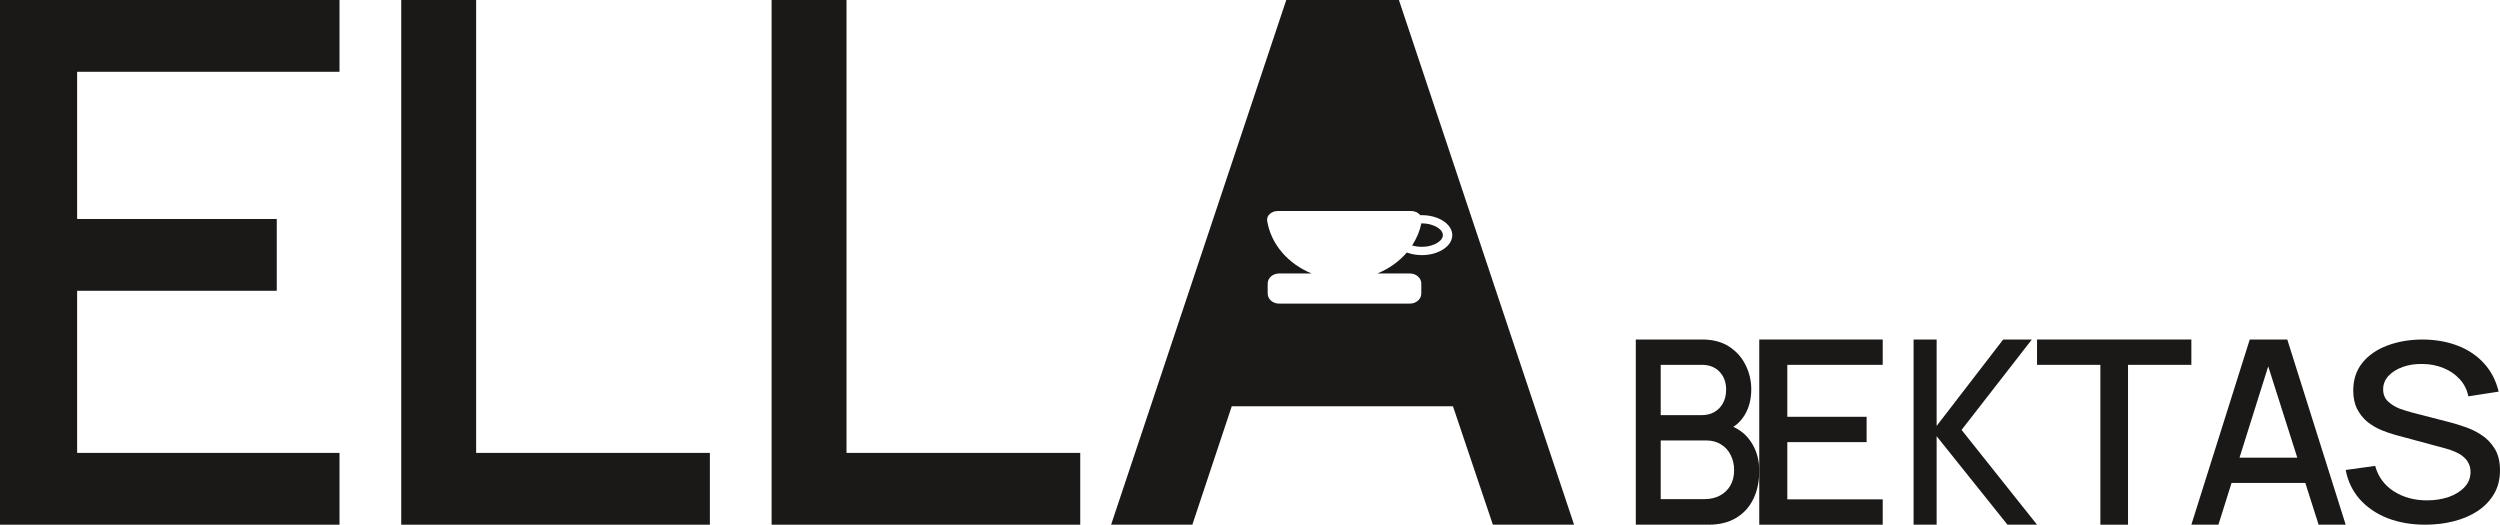
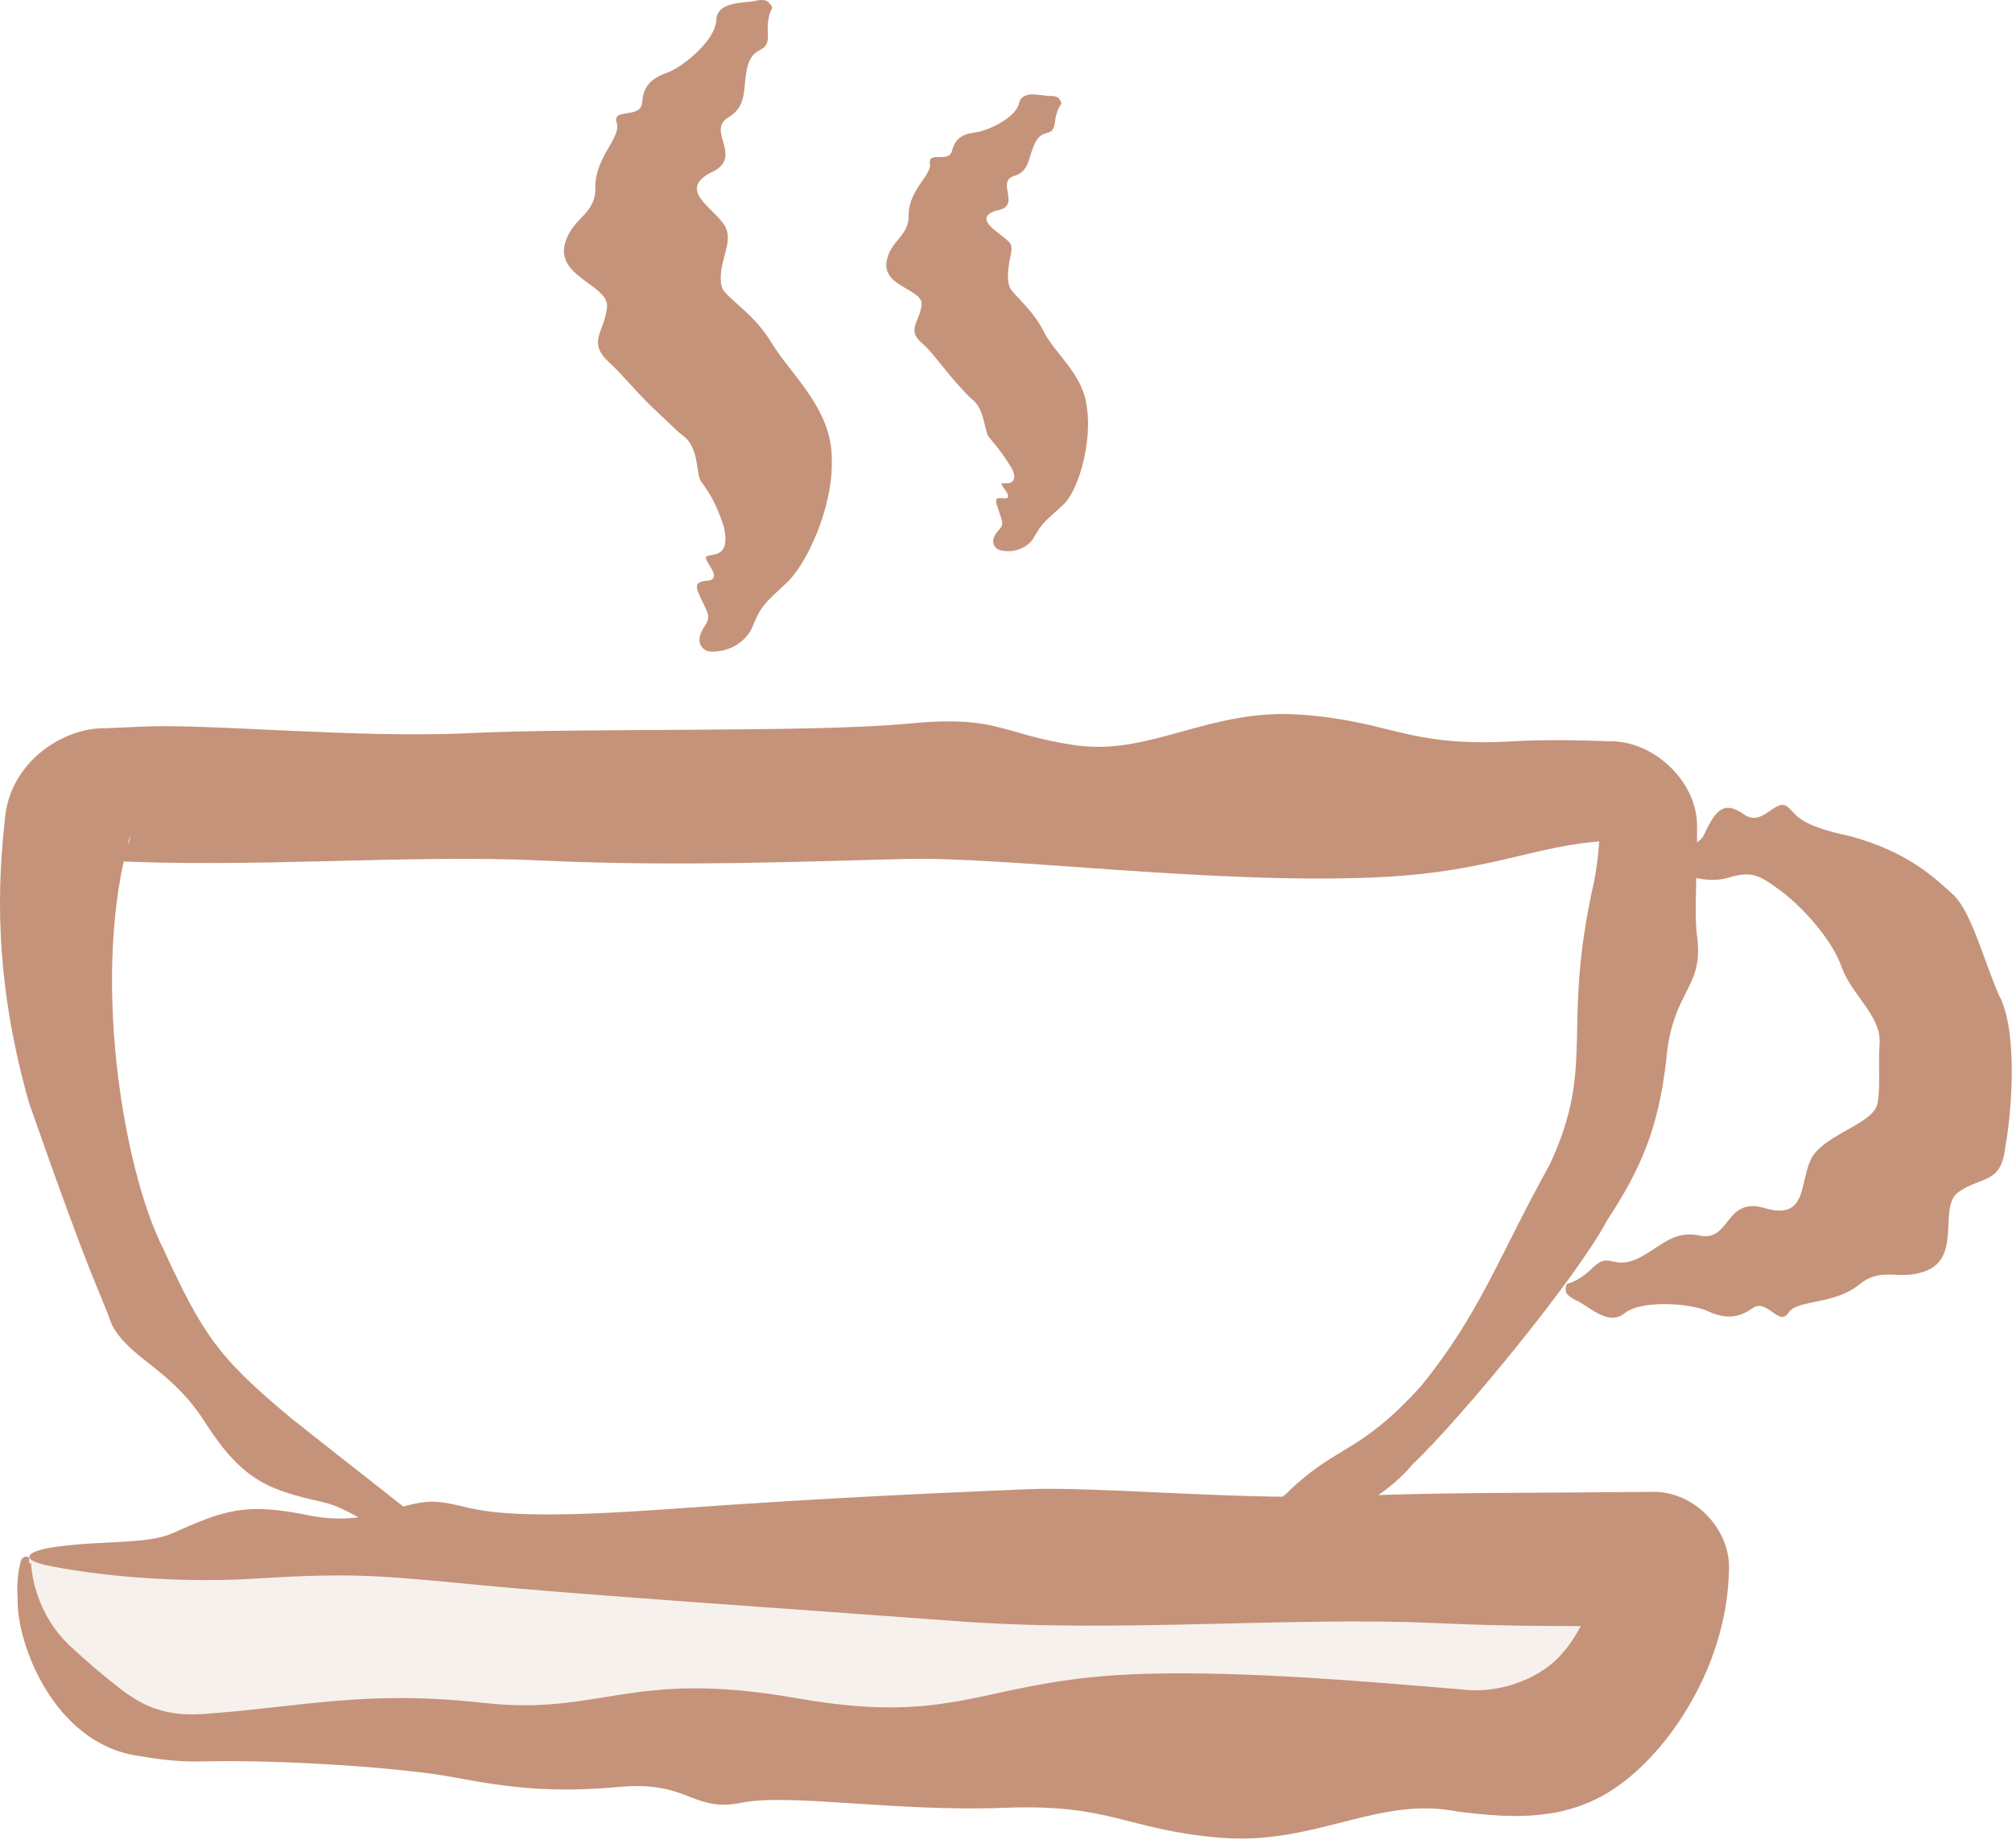
- <svg xmlns="http://www.w3.org/2000/svg" width="81" height="17" viewBox="0 0 81 17" fill="none">
-   <path d="M51 17H48.369L47.076 13.163H39.909L38.632 17H36L41.675 0H45.325L51 17ZM41.399 6.837C41.196 6.837 41.027 6.983 41.057 7.161C41.181 7.917 41.737 8.55 42.496 8.861H41.441C41.238 8.861 41.073 9.007 41.073 9.187V9.512C41.073 9.691 41.238 9.837 41.441 9.837H45.681C45.884 9.837 46.05 9.691 46.05 9.512V9.187C46.05 9.007 45.884 8.861 45.681 8.861H44.626C45.004 8.706 45.332 8.472 45.581 8.182C45.724 8.235 45.89 8.266 46.066 8.266C46.611 8.266 47.054 7.976 47.054 7.618C47.054 7.261 46.611 6.971 46.066 6.971C46.05 6.971 46.033 6.971 46.017 6.972C45.955 6.891 45.846 6.837 45.724 6.837H41.399ZM46.066 7.238C46.28 7.238 46.462 7.296 46.583 7.375C46.704 7.454 46.75 7.544 46.75 7.618C46.75 7.693 46.704 7.781 46.583 7.86C46.462 7.94 46.28 7.997 46.066 7.997C45.951 7.997 45.845 7.98 45.753 7.952C45.895 7.735 45.998 7.495 46.051 7.239C46.056 7.239 46.061 7.238 46.066 7.238Z" fill="#1B1917" />
-   <path d="M78.581 17C78.128 17 77.719 16.929 77.354 16.788C76.992 16.644 76.692 16.44 76.456 16.175C76.222 15.909 76.07 15.592 76 15.227L76.955 15.095C77.052 15.447 77.253 15.722 77.56 15.919C77.867 16.114 78.225 16.212 78.634 16.212C78.888 16.212 79.121 16.175 79.335 16.103C79.548 16.029 79.719 15.923 79.847 15.787C79.979 15.648 80.045 15.483 80.045 15.291C80.045 15.187 80.024 15.095 79.983 15.015C79.945 14.935 79.891 14.865 79.821 14.806C79.754 14.745 79.671 14.693 79.571 14.65C79.475 14.605 79.368 14.566 79.251 14.534L77.635 14.098C77.477 14.055 77.316 14.001 77.153 13.934C76.989 13.865 76.838 13.775 76.701 13.666C76.567 13.554 76.457 13.416 76.373 13.254C76.288 13.088 76.245 12.888 76.245 12.653C76.245 12.298 76.345 11.998 76.543 11.752C76.745 11.504 77.017 11.318 77.359 11.192C77.7 11.064 78.083 11 78.507 11C78.933 11.005 79.314 11.075 79.65 11.208C79.989 11.342 80.27 11.534 80.492 11.784C80.717 12.033 80.871 12.334 80.956 12.689L79.975 12.841C79.931 12.625 79.837 12.44 79.694 12.285C79.551 12.127 79.376 12.007 79.168 11.925C78.961 11.839 78.736 11.795 78.493 11.793C78.26 11.787 78.045 11.819 77.849 11.889C77.656 11.958 77.502 12.055 77.385 12.181C77.271 12.306 77.214 12.45 77.214 12.613C77.214 12.773 77.265 12.903 77.367 13.001C77.469 13.1 77.595 13.179 77.744 13.238C77.896 13.293 78.046 13.34 78.195 13.378L79.361 13.678C79.507 13.715 79.672 13.766 79.856 13.83C80.043 13.891 80.223 13.978 80.395 14.09C80.571 14.202 80.715 14.352 80.829 14.538C80.943 14.723 81 14.955 81 15.235C81 15.526 80.936 15.782 80.807 16.003C80.679 16.222 80.502 16.406 80.277 16.556C80.055 16.703 79.798 16.813 79.506 16.888C79.214 16.963 78.905 17 78.581 17Z" fill="#1B1917" />
-   <path d="M71 17L72.892 11H74.108L76 17H75.123L73.381 11.525H73.599L71.877 17H71ZM71.982 15.646V14.829H75.022V15.646H71.982Z" fill="#1B1917" />
-   <path d="M68.052 17V11.821H66V11H71V11.821H68.948V17H68.052Z" fill="#1B1917" />
-   <path d="M62 17V11H62.747V13.8L64.903 11H65.832L63.555 13.929L66 17H65.042L62.747 14.133V17H62Z" fill="#1B1917" />
-   <path d="M57 17V11H61V11.821H57.909V13.504H60.478V14.325H57.909V16.179H61V17H57Z" fill="#1B1917" />
-   <path d="M53 17V11H55.154C55.502 11 55.794 11.078 56.029 11.233C56.266 11.389 56.443 11.59 56.562 11.838C56.682 12.082 56.741 12.34 56.741 12.613C56.741 12.943 56.666 13.226 56.517 13.463C56.37 13.699 56.17 13.86 55.919 13.946L55.911 13.742C56.262 13.836 56.531 14.021 56.718 14.296C56.906 14.568 57 14.886 57 15.25C57 15.603 56.935 15.91 56.806 16.171C56.679 16.432 56.492 16.636 56.246 16.783C56.003 16.928 55.707 17 55.36 17H53ZM53.807 16.171H55.238C55.418 16.171 55.579 16.133 55.721 16.058C55.866 15.983 55.979 15.876 56.06 15.738C56.144 15.596 56.185 15.428 56.185 15.233C56.185 15.053 56.149 14.89 56.075 14.746C56.004 14.599 55.9 14.483 55.763 14.4C55.629 14.314 55.47 14.271 55.287 14.271H53.807V16.171ZM53.807 13.45H55.143C55.29 13.45 55.422 13.418 55.538 13.354C55.658 13.287 55.752 13.193 55.82 13.071C55.891 12.946 55.927 12.796 55.927 12.621C55.927 12.387 55.856 12.196 55.714 12.046C55.572 11.896 55.381 11.821 55.143 11.821H53.807V13.45Z" fill="#1B1917" />
-   <path d="M25 17V0H27.427V14.674H35V17H25Z" fill="#1B1917" />
-   <path d="M13 17V0H15.427V14.674H23V17H13Z" fill="#1B1917" />
-   <path d="M0 17V0H11V2.326H2.499V7.095H8.967V9.421H2.499V14.674H11V17H0Z" fill="#1B1917" />
+ <svg xmlns="http://www.w3.org/2000/svg" width="159" height="146" viewBox="0 0 159 146" fill="none">
+   <path d="M84.984 58.888C90.923 59.752 95.599 55.932 102.838 56.472C110.077 57.012 111.161 59.038 119.452 58.582C122.061 58.439 124.671 58.478 127.137 58.573C130.739 58.495 134.137 61.815 134.113 65.273C134.137 69.047 133.851 72.168 134.13 74.135C134.618 78.133 132.155 78.262 131.682 83.707C131.062 89.204 129.642 92.414 126.979 96.469C124.685 100.842 115.529 112.008 111.623 115.722C108.06 119.954 101.726 121.415 98.346 122.407C97.294 122.73 96.415 122.896 95.721 122.973C95.426 123.005 95.244 122.9 95.186 122.75C95.186 122.75 95.186 122.75 95.186 122.75C95.114 122.563 95.234 122.307 95.56 122.15C97.138 121.393 99.394 120.075 101.681 117.997C105.744 114.03 107.232 115.084 112.293 109.534C117.013 103.701 118.33 99.493 122.474 92.007C126.183 84.047 123.305 81.462 125.975 69.648C126.246 68.191 126.381 66.89 126.412 65.707C126.479 65.923 126.656 66.16 126.797 66.253C126.938 66.356 127.052 66.394 127.137 66.43C121.1 66.775 117.836 68.957 108.502 69.338C95.665 69.861 79.46 67.691 71.721 67.871C63.982 68.05 53.588 68.509 42.618 67.99C32.347 67.504 19.822 68.621 8.329 68.006C8.834 67.967 9.416 67.709 9.834 67.177C10.106 66.839 10.288 66.368 10.31 65.974C7.168 76.557 9.607 92.149 12.906 98.682C16.074 105.591 17.339 107.335 23 112.057C26.346 114.733 30.926 118.251 34.938 121.497C36.983 123.132 36.149 123.521 33.673 122.586C30.06 121.192 27.627 119.144 25.495 118.691C21.259 117.737 19.237 117.03 16.327 112.584C13.575 108.13 10.339 107.481 8.837 104.677C7.774 101.708 7.435 101.847 2.296 87.155C-0.524 77.221 -0.204 69.803 0.438 64.276C1.057 59.971 5.188 57.468 8.329 57.546C9.349 57.501 10.289 57.46 11.167 57.419C16.67 57.163 28.16 58.363 37.129 57.93C46.097 57.497 64.33 57.894 71.68 57.185C79.029 56.476 79.044 58.023 84.984 58.888Z" fill="#C5937A" />
+   <path d="M2.315 123.179H35.749H130.561C130.997 123.179 131.345 123.544 131.324 123.979C130.925 132.491 123.844 139.152 115.324 139.03L15.916 137.604C8.2 137.494 2.003 131.207 2.003 123.491C2.003 123.319 2.143 123.179 2.315 123.179Z" fill="#F7F1EE" />
+   <path d="M114.637 143.051C108.566 142.1 103.722 145.851 96.315 145.205C88.907 144.559 87.826 142.517 79.327 142.851C70.829 143.185 62.353 141.677 58.56 142.455C54.767 143.234 54.404 140.71 49.027 141.193C43.65 141.675 40.4 141.299 35.716 140.414C32.051 139.721 22.427 139.015 15.893 139.187C13.873 139.235 12.111 138.949 10.808 138.724C4.276 137.718 1.261 129.862 1.395 126.243C1.309 125.09 1.437 124.176 1.613 123.491C1.619 123.438 1.631 123.387 1.649 123.338C1.767 123.031 2.027 122.972 2.149 123.004C2.282 123.037 2.315 123.131 2.315 123.209C2.315 123.209 2.315 123.209 2.315 123.209C2.314 123.3 2.279 123.396 2.305 123.469C2.325 123.542 2.419 123.564 2.446 123.491C2.45 123.517 2.453 123.544 2.455 123.573C2.566 125.28 3.332 127.943 5.437 129.97C7.38 131.773 8.399 132.563 9.653 133.561C10.903 134.456 12.597 135.656 15.947 135.445C16.014 135.44 16.081 135.436 16.148 135.431C24.103 134.849 28.896 133.528 38.231 134.561C47.566 135.593 49.767 131.864 62.931 134.184C76.096 136.504 77.541 132.592 90.697 132.257C98.572 132.057 107.668 132.839 115.403 133.486C118.821 133.937 121.948 132.396 123.374 130.743C124.922 129.035 126.056 126.542 126.096 123.734C125.915 126.169 128.063 128.482 130.561 128.435C125.203 128.525 119.346 128.528 113.32 128.25C102.082 127.731 88.209 129.041 75.804 128.115C63.399 127.189 45.861 126.019 37.759 125.235C37.044 125.166 36.377 125.102 35.749 125.042C29.263 124.425 26.994 124.317 19.884 124.754C15.401 125.029 9.226 124.77 4.01 123.757C1.385 123.248 1.979 122.538 4.622 122.199C8.486 121.702 11.657 122.034 13.648 121.147C17.626 119.376 19.317 118.696 24.339 119.727C29.361 120.758 31.727 118.415 34.655 118.685C35.061 118.722 35.41 118.781 35.749 118.852C37.856 119.291 39.599 120.189 52.42 119.272C67.305 118.207 75.466 117.935 81.103 117.679C86.74 117.424 98.511 118.623 107.698 118.19C113.335 117.925 122.546 117.971 130.561 117.883C133.931 117.802 136.862 120.924 136.629 124.228C136.448 130.37 133.455 135.374 131.122 138.101C127.862 141.878 125.124 142.76 122.952 143.224C120.715 143.606 118.701 143.591 115.264 143.156C115.063 143.12 114.854 143.085 114.637 143.051Z" fill="#C5937A" />
+   <path d="M154.875 94.124C153.133 95.167 154.946 98.921 152.565 100.257C150.246 101.416 148.819 99.922 146.911 101.52C144.827 103.159 142.029 102.655 141.322 103.752C140.55 104.865 139.641 102.515 138.456 103.396C137.214 104.279 136.122 104.159 134.833 103.551C133.447 102.989 129.755 102.701 128.394 103.762C127.088 104.851 125.495 103.149 124.548 102.743C124.253 102.617 124.019 102.441 123.84 102.258C123.764 102.18 123.729 102.017 123.729 101.857C123.729 101.856 123.729 101.856 123.729 101.856C123.729 101.656 123.783 101.46 123.879 101.434C124.346 101.311 125.039 100.981 125.8 100.235C127.207 98.834 127.35 100.337 129.319 99.496C131.18 98.639 132.145 97.135 134.391 97.65C136.816 98.077 136.308 94.394 139.657 95.52C143.214 96.437 142.002 92.637 143.536 90.986C144.997 89.413 148.084 88.653 148.369 87.197C148.626 85.906 148.405 84.339 148.54 82.401C148.652 80.294 146.387 78.66 145.563 76.491C144.786 74.141 142.128 71.349 140.508 70.236C138.944 69.078 138.355 68.842 136.594 69.346C135.584 69.655 134.255 69.583 132.744 68.971C131.974 68.671 131.87 67.955 132.472 67.429C133.358 66.667 134.252 66.852 134.691 65.897C135.574 64.001 136.244 63.254 137.772 64.318C139.21 65.408 140.201 63.213 141.132 63.662C142.018 64.22 141.674 65.124 146.261 66.085C150.902 67.361 152.951 69.442 154.318 70.664C155.767 71.976 156.764 75.854 157.953 78.609C159.508 81.395 158.97 88.004 158.458 90.716C158.14 93.523 156.611 92.957 154.875 94.124Z" fill="#C5937A" />
+   <path d="M47.962 24.356C48.273 22.61 44.196 21.985 44.589 19.488C45.088 17.144 47.131 17.053 47.047 14.771C47.033 12.394 49.133 10.854 48.73 9.694C48.356 8.477 50.672 9.447 50.747 8.079C50.851 6.69 51.559 6.156 52.83 5.699C54.093 5.195 56.544 3.14 56.602 1.616C56.65 0.043 58.885 0.273 59.727 0.061C59.998 -0.016 60.258 -0.013 60.487 0.029C60.584 0.046 60.712 0.15 60.819 0.27C60.819 0.27 60.819 0.27 60.819 0.27C60.952 0.42 61.052 0.595 61.012 0.664C60.819 1.002 60.621 1.625 60.678 2.594C60.816 4.386 59.639 3.438 59.112 5.119C58.617 6.81 59.217 8.313 57.511 9.308C55.788 10.435 58.91 12.444 56.106 13.673C53.307 15.204 57.029 16.692 57.441 18.222C57.669 19.025 57.337 19.804 57.128 20.712C56.906 21.596 56.857 22.597 57.23 23.022C57.725 23.597 58.486 24.184 59.272 24.957C59.914 25.587 60.501 26.294 60.995 27.126C62.452 29.55 65.769 32.316 65.732 36.283C65.86 40.178 63.636 44.819 62.04 46.167C60.491 47.627 60.15 47.811 59.446 49.575C59.032 50.572 57.777 51.532 56.225 51.489C55.45 51.459 55.144 50.801 55.326 50.209C55.58 49.346 56.24 49.133 55.847 48.251C55.032 46.504 54.59 45.979 55.917 45.888C57.272 45.722 55.428 44.186 55.845 43.958C56.212 43.725 57.748 44.154 57.219 41.677C56.488 39.397 55.825 38.679 55.394 38.031C54.986 37.499 55.299 35.395 53.97 34.42C53.403 34.003 52.73 33.265 51.927 32.539C50.431 31.174 49.102 29.489 48.141 28.641C46.384 27.037 47.751 26.215 47.962 24.356Z" fill="#C5937A" />
+   <path d="M72.821 24.131C73.041 22.878 69.879 22.723 70.044 20.783C70.313 18.919 71.859 18.762 71.809 16.925C71.845 14.949 73.66 13.837 73.484 12.908C73.357 11.907 74.998 12.92 75.238 11.9C75.515 10.861 76.139 10.57 77.152 10.454C78.169 10.298 80.279 9.273 80.53 8.17C80.784 7.035 82.351 7.611 82.99 7.581C83.193 7.569 83.382 7.61 83.546 7.673C83.615 7.7 83.699 7.795 83.765 7.9C83.765 7.9 83.765 7.9 83.765 7.9C83.847 8.031 83.901 8.175 83.863 8.222C83.682 8.448 83.464 8.882 83.371 9.612C83.218 10.968 82.48 10.069 81.845 11.204C81.227 12.35 81.442 13.547 80.089 13.921C78.693 14.417 80.797 16.322 78.736 16.638C76.6 17.325 79.459 18.585 79.852 19.27C80.056 19.68 79.825 20.227 79.721 20.977C79.609 21.71 79.61 22.533 79.919 22.917C80.379 23.49 81.11 24.139 81.759 25.031C82.033 25.395 82.266 25.767 82.48 26.194C83.349 27.957 85.657 29.585 85.903 32.285C86.291 34.87 85.262 38.915 83.891 40.003C82.664 41.154 82.389 41.232 81.688 42.501C81.268 43.217 80.212 43.749 79.093 43.488C78.529 43.357 78.37 42.823 78.567 42.406C78.848 41.798 79.358 41.739 79.151 41.035C78.712 39.636 78.387 39.232 79.318 39.387C80.293 39.46 78.916 38.238 79.173 38.197C79.313 38.151 79.624 38.244 79.871 38.139C80.108 38.044 80.32 37.691 79.953 37.003C79.166 35.702 78.572 35.056 78.163 34.553C77.767 34.102 77.854 32.371 76.823 31.544C76.452 31.247 76.032 30.758 75.557 30.229C74.552 29.108 73.593 27.72 72.847 27.105C71.627 26.064 72.669 25.457 72.821 24.131Z" fill="#C5937A" />
</svg>
